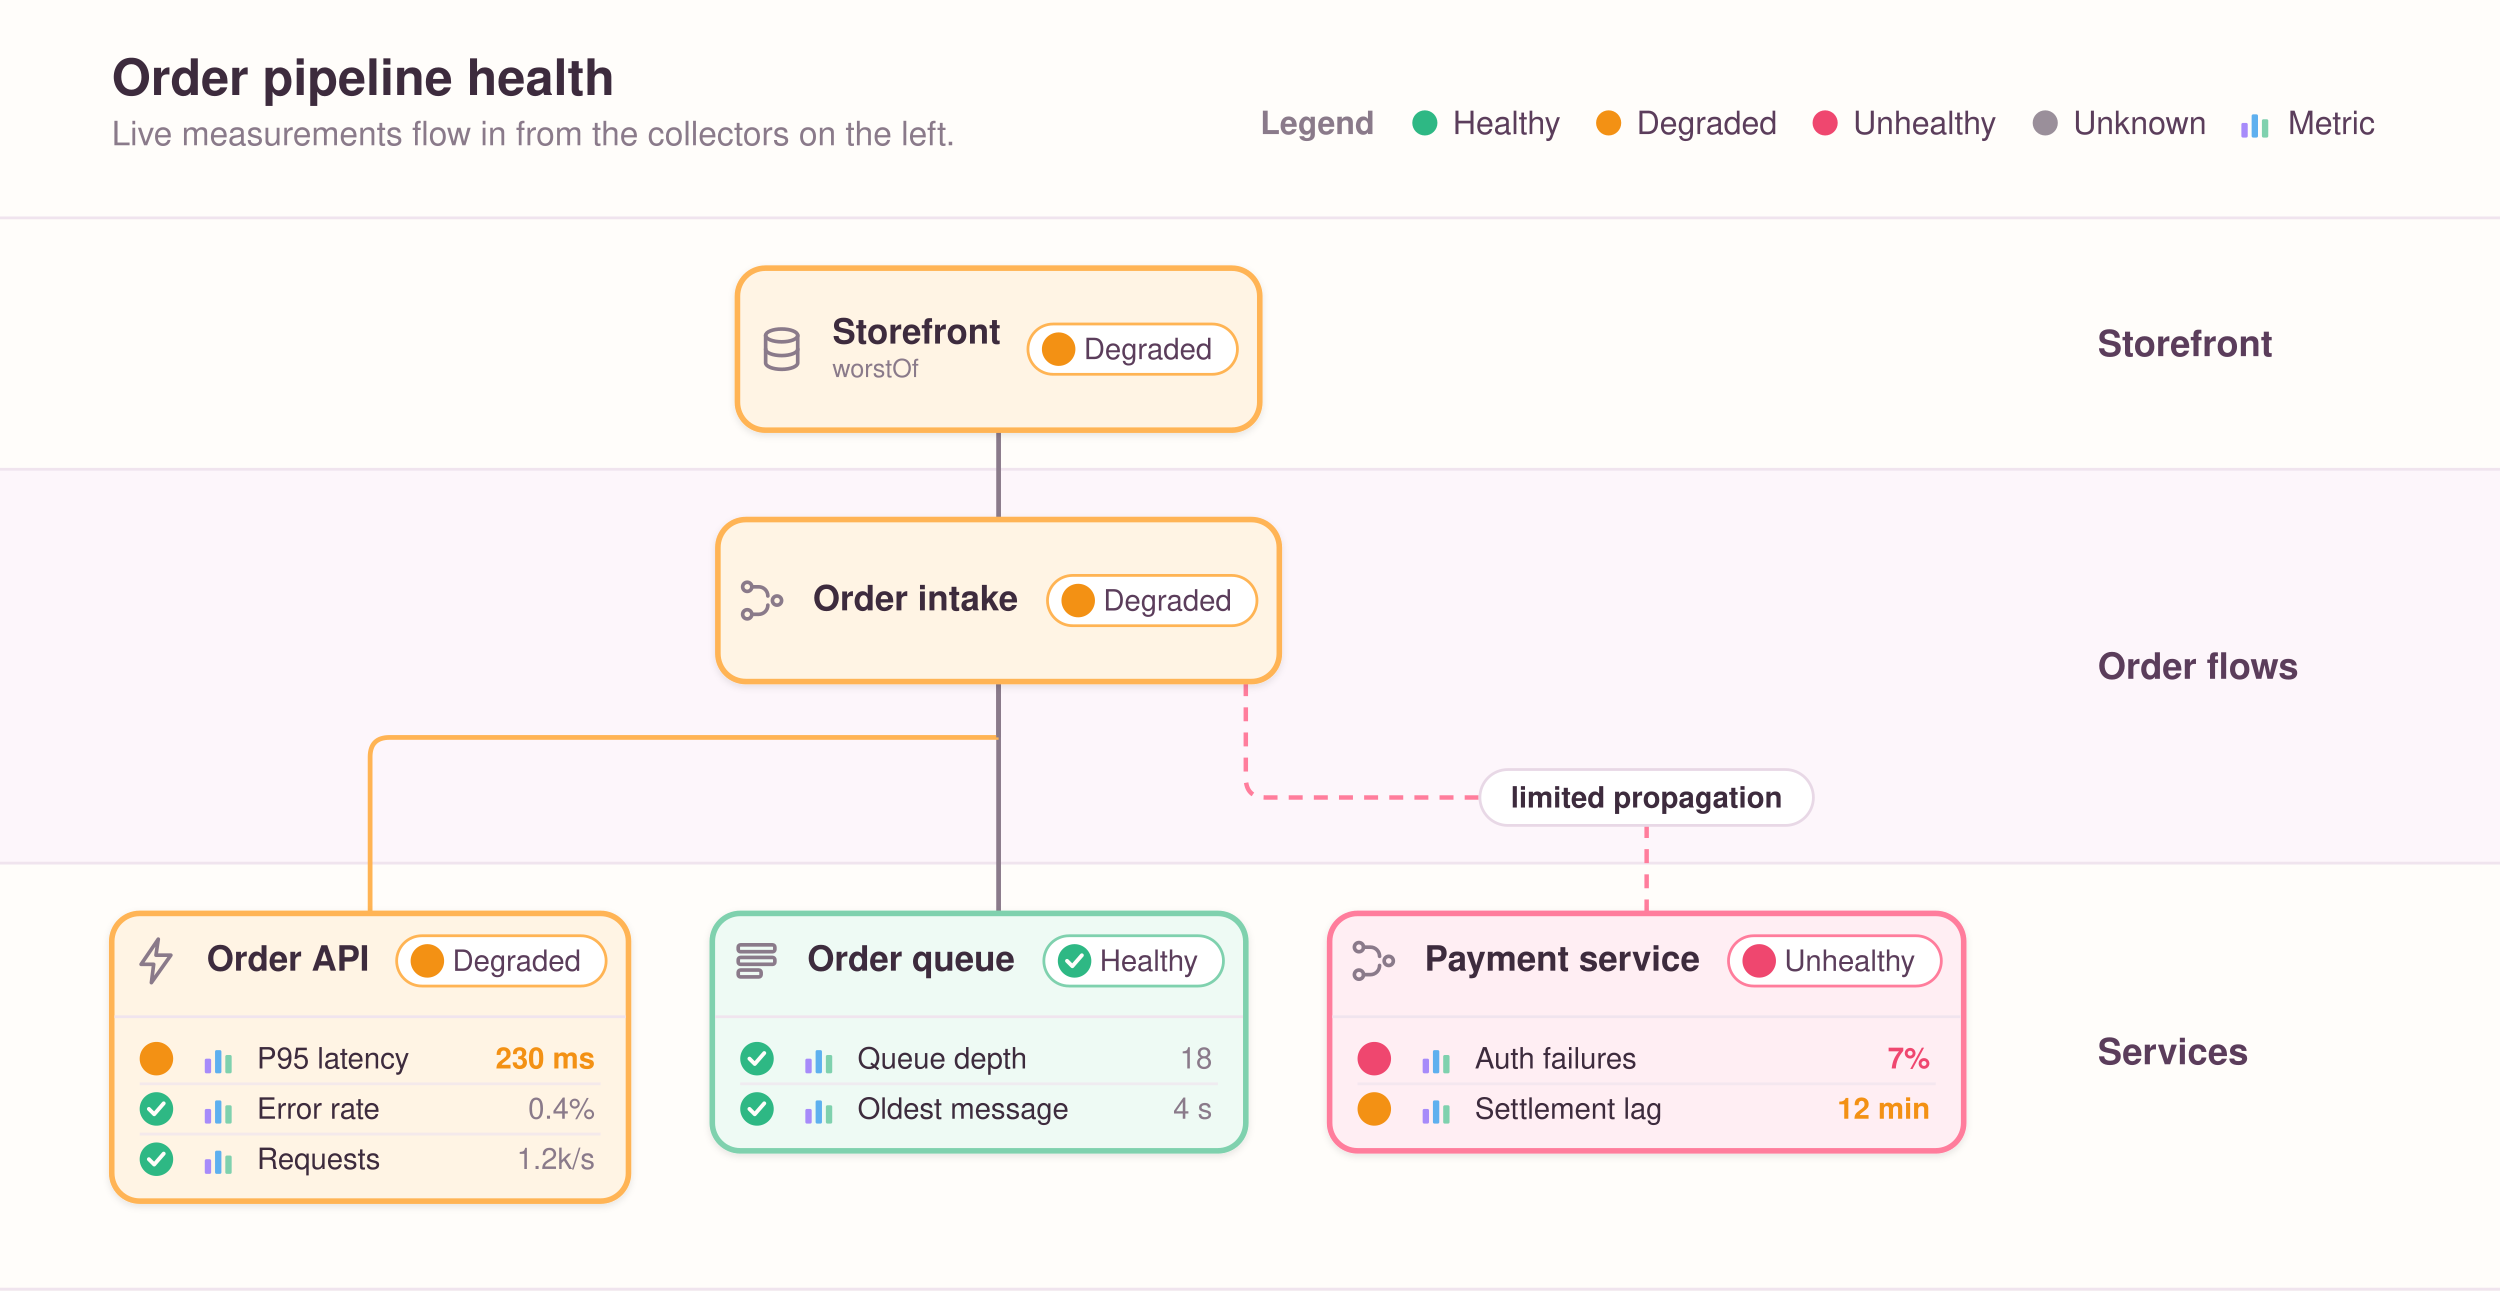
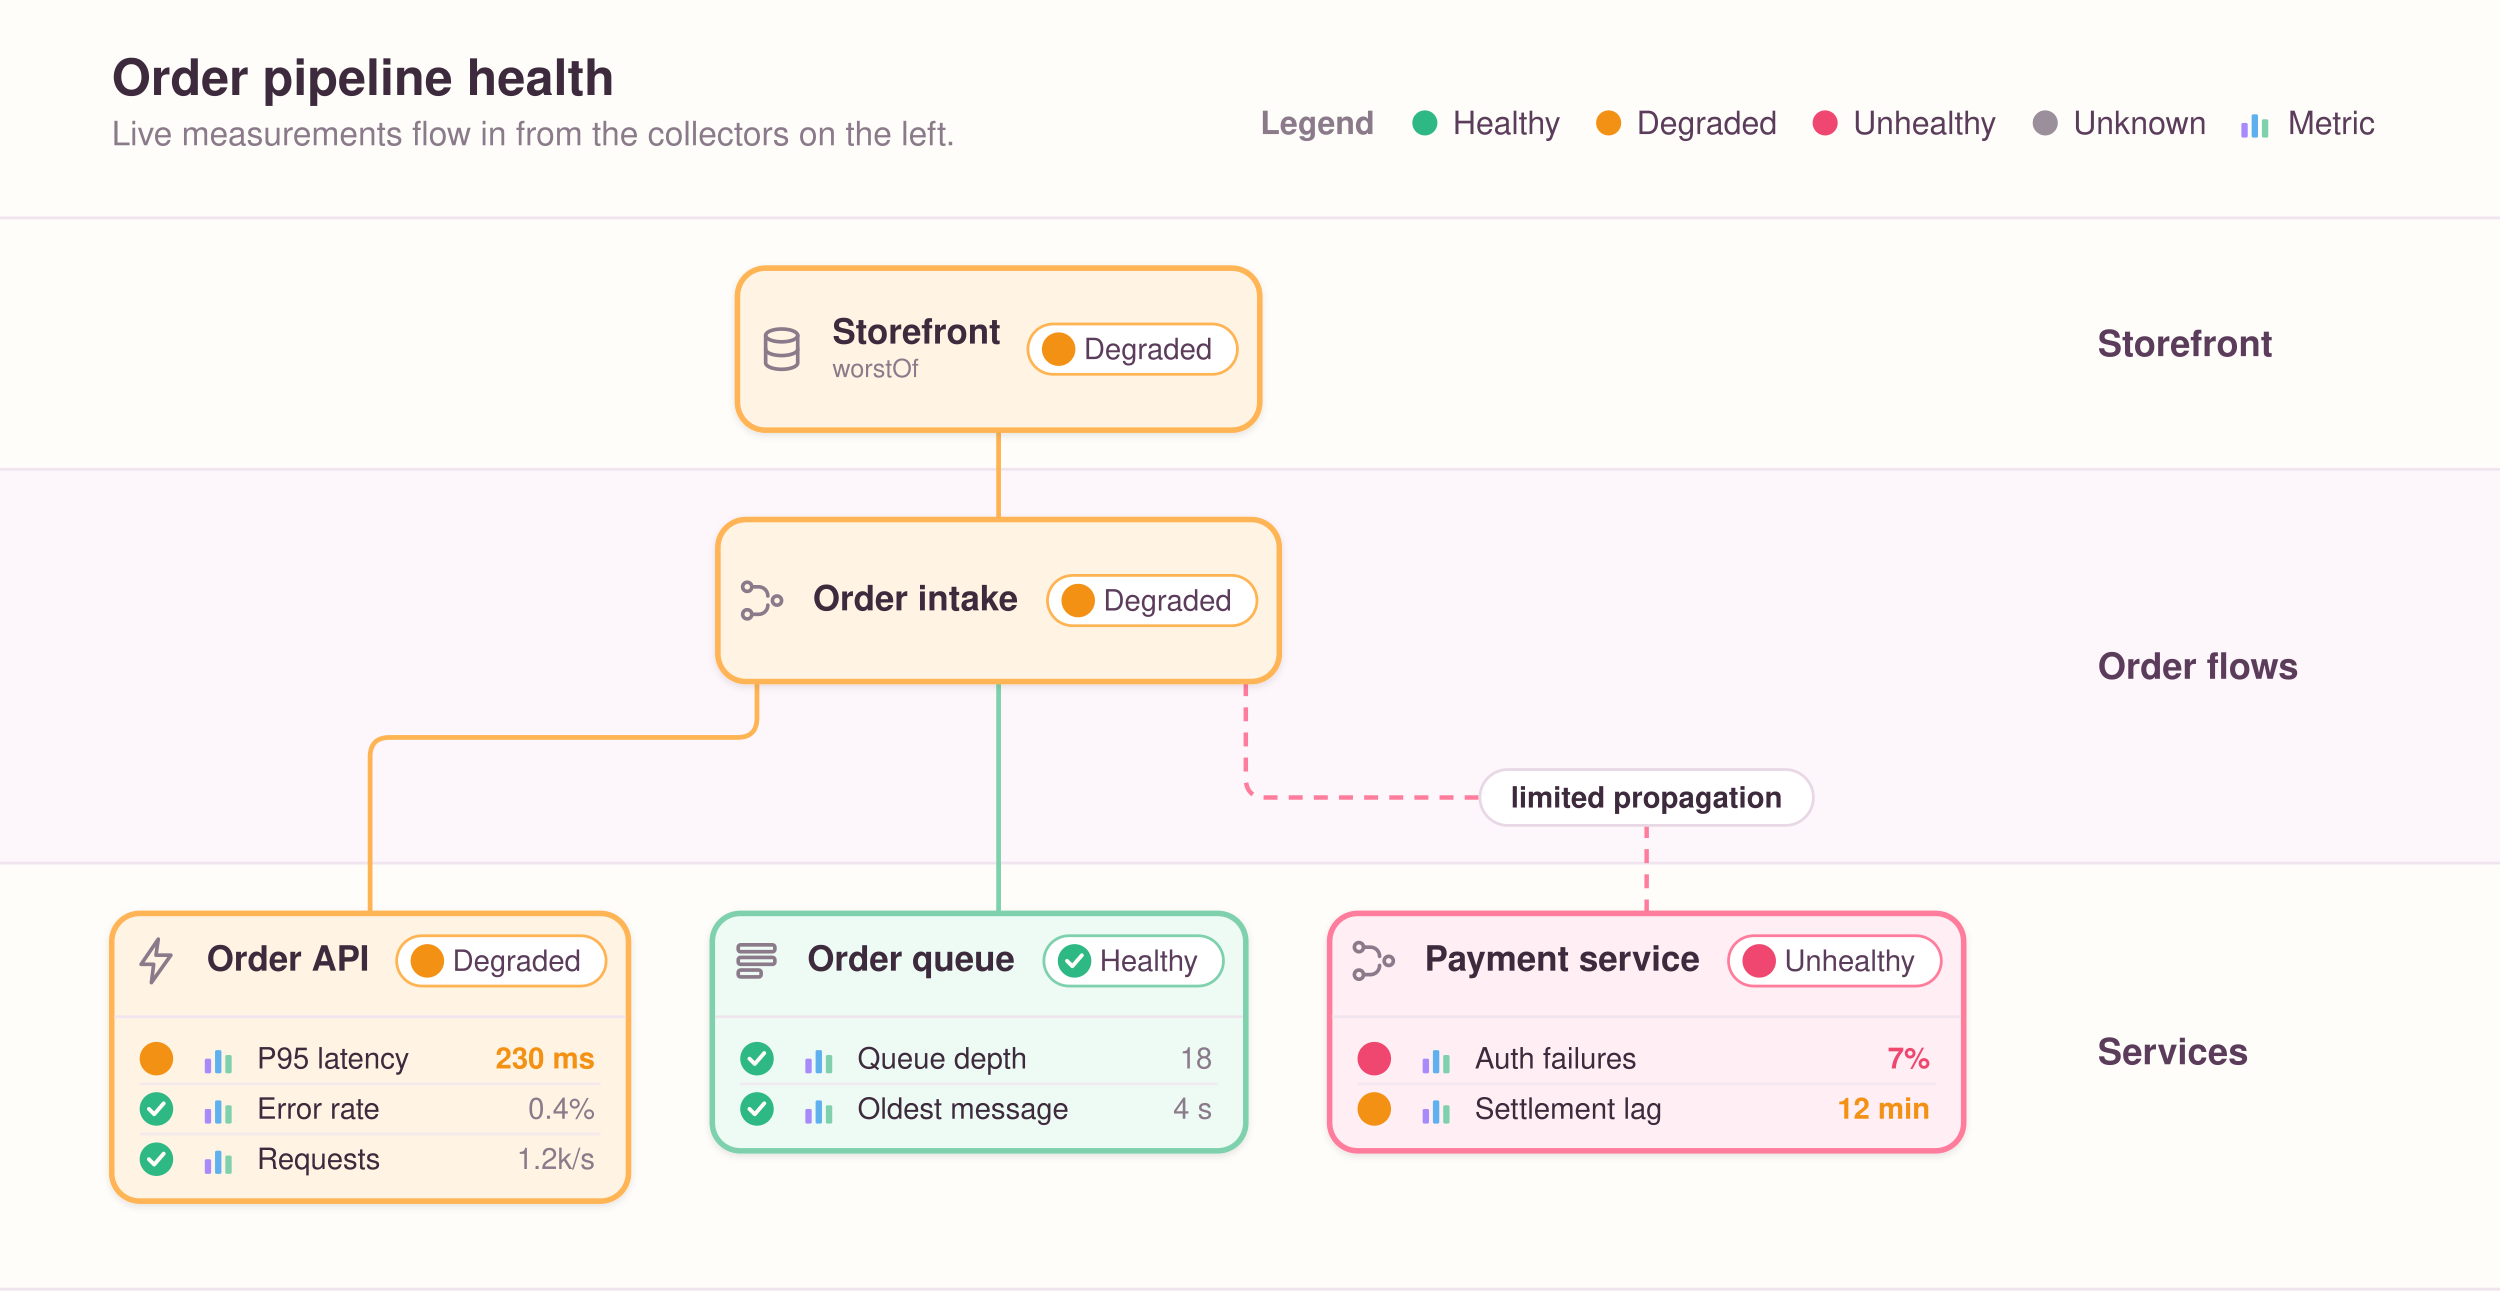
<svg xmlns="http://www.w3.org/2000/svg" width="895" height="462" viewBox="0 0 895 462" font-family="Segoe UI, -apple-system, BlinkMacSystemFont, Helvetica, Arial, sans-serif">
  <defs>
    <filter id="cs" x="-20%" y="-20%" width="140%" height="140%">
      <feDropShadow dx="0" dy="1" stdDeviation="1.3" flood-color="#000" flood-opacity="0.1" />
    </filter>
  </defs>
  <rect width="895" height="462" fill="#fffdfa" />
  <rect x="0" y="78.0" width="895" height="90.0" fill="#fffdfa" />
  <line x1="0" y1="78.0" x2="895" y2="78.0" stroke="#f0e4ee" />
  <text x="751.0" y="127.5" font-size="13" font-weight="700" fill="#5b3d5b">Storefront</text>
  <rect x="0" y="168.0" width="895" height="141.0" fill="#fdf6fb" />
  <line x1="0" y1="168.0" x2="895" y2="168.0" stroke="#f0e4ee" />
  <text x="751.0" y="243.0" font-size="13" font-weight="700" fill="#5b3d5b">Order flows</text>
  <rect x="0" y="309.0" width="895" height="135.0" fill="#fffdfa" />
  <line x1="0" y1="309.0" x2="895" y2="309.0" stroke="#f0e4ee" />
  <text x="751.0" y="381.0" font-size="13" font-weight="700" fill="#5b3d5b">Services</text>
  <line x1="0" y1="461.5" x2="895" y2="461.5" stroke="#f0e4ee" />
  <text x="40" y="34" font-size="18" font-weight="700" fill="#3d2b3d">Order pipeline health</text>
  <text x="40" y="52" font-size="12" fill="#8a7a8a">Live measurements flow in from the collectors on the left.</text>
  <text x="492.1" y="48" font-size="11.5" font-weight="600" fill="#8a7a8a" text-anchor="end">Legend</text>
  <circle cx="510.1" cy="44" r="4.5" fill="#2eb884" />
  <text x="520.1" y="48" font-size="11.5" fill="#5b3d5b">Healthy</text>
  <circle cx="575.9" cy="44" r="4.5" fill="#f39114" />
  <text x="585.9" y="48" font-size="11.5" fill="#5b3d5b">Degraded</text>
  <circle cx="653.4" cy="44" r="4.5" fill="#ef476f" />
  <text x="663.4" y="48" font-size="11.5" fill="#5b3d5b">Unhealthy</text>
  <circle cx="732.2" cy="44" r="4.5" fill="#9a8f9a" />
  <text x="742.2" y="48" font-size="11.5" fill="#5b3d5b">Unknown</text>
  <g transform="translate(801.1,37.0) scale(0.875)">
    <rect x="1.5" y="8" width="2.6" height="6" rx="0.6" fill="#a78bfa" />
    <rect x="5.7" y="4.5" width="2.6" height="9.5" rx="0.6" fill="#5eb0ef" />
    <rect x="9.9" y="6.5" width="2.6" height="7.5" rx="0.6" fill="#7fd1ae" />
  </g>
  <text x="819.1" y="48" font-size="11.5" fill="#5b3d5b">Metric</text>
  <g transform="translate(40.0,0)">
    <g fill="none" stroke-linecap="butt" stroke-linejoin="round">
-       <path d="M317.5 327.0 L317.5 244.0" stroke="#8a7a8a" stroke-width="1.7" />
-       <path d="M92.5 327.0 L92.5 271.0 Q92.5 264.0 99.5 264.0 L317.5 264.0" stroke="#ffb454" stroke-width="1.7" />
-       <path d="M317.5 264.0 L317.5 244.0" stroke="#8a7a8a" stroke-width="1.7" />
-       <path d="M317.5 186.0 L317.5 154.0" stroke="#8a7a8a" stroke-width="1.7" />
+       <path d="M317.5 327.0 L317.5 244.0" stroke="#7fd1ae" stroke-width="1.7" />
+       <path d="M92.5 327.0 L92.5 271.0 Q92.5 264.0 99.5 264.0 L224.0 264.0 Q231.0 264.0 231.0 257.0 L231.0 244.0" stroke="#ffb454" stroke-width="1.7" />
+       <path d="M317.5 186.0 L317.5 154.0" stroke="#ffb454" stroke-width="1.7" />
      <path d="M549.5 327.0 L549.5 292.5 Q549.5 285.5 542.5 285.5 L413.0 285.5 Q406.0 285.5 406.0 278.5 L406.0 244.0" stroke="#ff7d9c" stroke-width="1.6" stroke-dasharray="5 4" />
    </g>
    <g stroke="none">
      <rect x="489.8" y="275.5" width="119.4" height="20" rx="10" fill="#ffffff" stroke="#e8d8e6" stroke-width="1" />
      <text x="549.5" y="289.1" font-size="10.5" font-weight="600" fill="#3d2b3d" text-anchor="middle">limited propagation</text>
    </g>
    <g filter="url(#cs)">
      <rect x="0.0" y="327.0" width="185" height="103" rx="10" fill="#fff4e4" stroke="#ffb454" stroke-width="2" />
    </g>
    <g transform="translate(6.0,334.16) scale(0.82)">
      <path d="M13 2.5 5.5 13.5H11l-1 8 8.5-12H12z" fill="none" stroke="#8a7a8a" stroke-width="1.6" stroke-linecap="round" stroke-linejoin="round" />
    </g>
    <text x="34.0" y="347.5" font-size="12.5" font-weight="600" fill="#3d2b3d">Order API</text>
    <rect x="102.0" y="335.00" width="75.0" height="18" rx="9" fill="#ffffff" stroke="#ffb454" stroke-width="1" />
    <circle cx="113.0" cy="344.0" r="6" fill="#f39114" />
    <text x="122.0" y="347.57" font-size="10.5" fill="#5b3d5b">Degraded</text>
    <line x1="1.0" y1="364.0" x2="184.0" y2="364.0" stroke="#f0e4ee" />
    <circle cx="16.0" cy="379.0" r="6" fill="#f39114" />
    <g transform="translate(32.0,372.0) scale(0.875)">
      <rect x="1.5" y="8" width="2.6" height="6" rx="0.6" fill="#a78bfa" />
      <rect x="5.7" y="4.5" width="2.6" height="9.5" rx="0.6" fill="#5eb0ef" />
      <rect x="9.9" y="6.5" width="2.6" height="7.5" rx="0.6" fill="#7fd1ae" />
    </g>
    <text x="52.0" y="382.5" font-size="10.5" fill="#3d2b3d">P95 latency</text>
    <text x="173.0" y="382.5" font-size="10.5" font-weight="600" fill="#f39114" text-anchor="end">230 ms</text>
    <line x1="10.0" y1="388.0" x2="175.0" y2="388.0" stroke="#f0e4ee" stroke-opacity="0.7" />
    <circle cx="16.0" cy="397.0" r="6" fill="#2eb884" />
    <path d="M13.3 397.0 l1.9 1.9 l3.4 -3.9" fill="none" stroke="#fffdfa" stroke-width="1.4" stroke-linecap="round" stroke-linejoin="round" />
    <g transform="translate(32.0,390.0) scale(0.875)">
      <rect x="1.5" y="8" width="2.6" height="6" rx="0.6" fill="#a78bfa" />
      <rect x="5.7" y="4.5" width="2.6" height="9.5" rx="0.6" fill="#5eb0ef" />
      <rect x="9.9" y="6.5" width="2.6" height="7.5" rx="0.6" fill="#7fd1ae" />
    </g>
    <text x="52.0" y="400.5" font-size="10.5" fill="#3d2b3d">Error rate</text>
    <text x="173.0" y="400.5" font-size="10.5" font-weight="400" fill="#8a7a8a" text-anchor="end">0.4%</text>
    <line x1="10.0" y1="406.0" x2="175.0" y2="406.0" stroke="#f0e4ee" stroke-opacity="0.7" />
    <circle cx="16.0" cy="415.0" r="6" fill="#2eb884" />
    <path d="M13.3 415.0 l1.9 1.9 l3.4 -3.9" fill="none" stroke="#fffdfa" stroke-width="1.4" stroke-linecap="round" stroke-linejoin="round" />
    <g transform="translate(32.0,408.0) scale(0.875)">
      <rect x="1.5" y="8" width="2.6" height="6" rx="0.6" fill="#a78bfa" />
      <rect x="5.7" y="4.5" width="2.6" height="9.5" rx="0.6" fill="#5eb0ef" />
      <rect x="9.9" y="6.5" width="2.6" height="7.5" rx="0.6" fill="#7fd1ae" />
    </g>
    <text x="52.0" y="418.5" font-size="10.5" fill="#3d2b3d">Requests</text>
    <text x="173.0" y="418.5" font-size="10.5" font-weight="400" fill="#8a7a8a" text-anchor="end">1.2k/s</text>
    <g filter="url(#cs)">
      <rect x="215.0" y="327.0" width="191" height="85" rx="10" fill="#eefaf4" stroke="#7fd1ae" stroke-width="2" />
    </g>
    <g transform="translate(221.0,334.16) scale(0.82)">
      <rect x="4" y="5" width="16" height="3" rx="1" fill="none" stroke="#8a7a8a" stroke-width="1.6" stroke-linecap="round" stroke-linejoin="round" />
      <rect x="4" y="10.5" width="16" height="3" rx="1" fill="none" stroke="#8a7a8a" stroke-width="1.6" stroke-linecap="round" stroke-linejoin="round" />
      <rect x="4" y="16" width="10" height="3" rx="1" fill="none" stroke="#8a7a8a" stroke-width="1.6" stroke-linecap="round" stroke-linejoin="round" />
    </g>
    <text x="249.0" y="347.5" font-size="12.5" font-weight="600" fill="#3d2b3d">Order queue</text>
    <rect x="333.7" y="335.00" width="64.3" height="18" rx="9" fill="#ffffff" stroke="#7fd1ae" stroke-width="1" />
    <circle cx="344.7" cy="344.0" r="6" fill="#2eb884" />
    <path d="M342.0 344.0 l1.9 1.9 l3.4 -3.9" fill="none" stroke="#fffdfa" stroke-width="1.4" stroke-linecap="round" stroke-linejoin="round" />
    <text x="353.7" y="347.57" font-size="10.5" fill="#5b3d5b">Healthy</text>
    <line x1="216.0" y1="364.0" x2="405.0" y2="364.0" stroke="#f0e4ee" />
    <circle cx="231.0" cy="379.0" r="6" fill="#2eb884" />
    <path d="M228.3 379.0 l1.9 1.9 l3.4 -3.9" fill="none" stroke="#fffdfa" stroke-width="1.4" stroke-linecap="round" stroke-linejoin="round" />
    <g transform="translate(247.0,372.0) scale(0.875)">
      <rect x="1.5" y="8" width="2.6" height="6" rx="0.6" fill="#a78bfa" />
      <rect x="5.7" y="4.5" width="2.6" height="9.5" rx="0.6" fill="#5eb0ef" />
      <rect x="9.9" y="6.5" width="2.6" height="7.5" rx="0.6" fill="#7fd1ae" />
    </g>
    <text x="267.0" y="382.5" font-size="10.5" fill="#3d2b3d">Queue depth</text>
    <text x="394.0" y="382.5" font-size="10.5" font-weight="400" fill="#8a7a8a" text-anchor="end">18</text>
    <line x1="225.0" y1="388.0" x2="396.0" y2="388.0" stroke="#f0e4ee" stroke-opacity="0.7" />
    <circle cx="231.0" cy="397.0" r="6" fill="#2eb884" />
    <path d="M228.3 397.0 l1.9 1.9 l3.4 -3.9" fill="none" stroke="#fffdfa" stroke-width="1.4" stroke-linecap="round" stroke-linejoin="round" />
    <g transform="translate(247.0,390.0) scale(0.875)">
      <rect x="1.5" y="8" width="2.6" height="6" rx="0.6" fill="#a78bfa" />
      <rect x="5.7" y="4.5" width="2.6" height="9.5" rx="0.6" fill="#5eb0ef" />
      <rect x="9.9" y="6.5" width="2.6" height="7.5" rx="0.6" fill="#7fd1ae" />
    </g>
    <text x="267.0" y="400.5" font-size="10.5" fill="#3d2b3d">Oldest message</text>
    <text x="394.0" y="400.5" font-size="10.5" font-weight="400" fill="#8a7a8a" text-anchor="end">4 s</text>
    <g filter="url(#cs)">
      <rect x="436.0" y="327.0" width="227" height="85" rx="10" fill="#ffeef3" stroke="#ff7d9c" stroke-width="2" />
    </g>
    <g transform="translate(442.0,334.16) scale(0.82)">
      <circle cx="5.5" cy="6" r="2" fill="none" stroke="#8a7a8a" stroke-width="1.6" stroke-linecap="round" stroke-linejoin="round" />
      <circle cx="5.5" cy="18" r="2" fill="none" stroke="#8a7a8a" stroke-width="1.6" stroke-linecap="round" stroke-linejoin="round" />
      <circle cx="18.5" cy="12" r="2" fill="none" stroke="#8a7a8a" stroke-width="1.6" stroke-linecap="round" stroke-linejoin="round" />
      <path d="M7.5 6h3a4 4 0 0 1 4 4M7.5 18h3a4 4 0 0 0 4-4" fill="none" stroke="#8a7a8a" stroke-width="1.6" stroke-linecap="round" stroke-linejoin="round" />
    </g>
    <text x="470.0" y="347.5" font-size="12.5" font-weight="600" fill="#3d2b3d">Payment service</text>
    <rect x="578.8" y="335.00" width="76.2" height="18" rx="9" fill="#ffffff" stroke="#ff7d9c" stroke-width="1" />
    <circle cx="589.8" cy="344.0" r="6" fill="#ef476f" />
    <text x="598.8" y="347.57" font-size="10.5" fill="#5b3d5b">Unhealthy</text>
    <line x1="437.0" y1="364.0" x2="662.0" y2="364.0" stroke="#f0e4ee" />
    <circle cx="452.0" cy="379.0" r="6" fill="#ef476f" />
    <g transform="translate(468.0,372.0) scale(0.875)">
      <rect x="1.5" y="8" width="2.6" height="6" rx="0.6" fill="#a78bfa" />
      <rect x="5.7" y="4.5" width="2.6" height="9.5" rx="0.6" fill="#5eb0ef" />
      <rect x="9.9" y="6.5" width="2.6" height="7.5" rx="0.6" fill="#7fd1ae" />
    </g>
    <text x="488.0" y="382.5" font-size="10.5" fill="#3d2b3d">Auth failures</text>
    <text x="651.0" y="382.5" font-size="10.5" font-weight="600" fill="#ef476f" text-anchor="end">7%</text>
    <line x1="446.0" y1="388.0" x2="653.0" y2="388.0" stroke="#f0e4ee" stroke-opacity="0.7" />
    <circle cx="452.0" cy="397.0" r="6" fill="#f39114" />
    <g transform="translate(468.0,390.0) scale(0.875)">
      <rect x="1.5" y="8" width="2.6" height="6" rx="0.6" fill="#a78bfa" />
      <rect x="5.7" y="4.5" width="2.6" height="9.5" rx="0.6" fill="#5eb0ef" />
      <rect x="9.9" y="6.5" width="2.6" height="7.5" rx="0.6" fill="#7fd1ae" />
    </g>
    <text x="488.0" y="400.5" font-size="10.5" fill="#3d2b3d">Settlement lag</text>
    <text x="651.0" y="400.5" font-size="10.5" font-weight="600" fill="#f39114" text-anchor="end">12 min</text>
    <g filter="url(#cs)">
      <rect x="217.0" y="186.0" width="201" height="58" rx="10" fill="#fff4e4" stroke="#ffb454" stroke-width="2" />
    </g>
    <g transform="translate(223.0,205.16) scale(0.82)">
      <circle cx="5.5" cy="6" r="2" fill="none" stroke="#8a7a8a" stroke-width="1.6" stroke-linecap="round" stroke-linejoin="round" />
      <circle cx="5.5" cy="18" r="2" fill="none" stroke="#8a7a8a" stroke-width="1.6" stroke-linecap="round" stroke-linejoin="round" />
      <circle cx="18.5" cy="12" r="2" fill="none" stroke="#8a7a8a" stroke-width="1.6" stroke-linecap="round" stroke-linejoin="round" />
      <path d="M7.5 6h3a4 4 0 0 1 4 4M7.5 18h3a4 4 0 0 0 4-4" fill="none" stroke="#8a7a8a" stroke-width="1.6" stroke-linecap="round" stroke-linejoin="round" />
    </g>
    <text x="251.0" y="218.5" font-size="12.5" font-weight="600" fill="#3d2b3d">Order intake</text>
    <rect x="335.0" y="206.00" width="75.0" height="18" rx="9" fill="#ffffff" stroke="#ffb454" stroke-width="1" />
    <circle cx="346.0" cy="215.0" r="6" fill="#f39114" />
    <text x="355.0" y="218.57" font-size="10.5" fill="#5b3d5b">Degraded</text>
    <g filter="url(#cs)">
      <rect x="224.0" y="96.0" width="187" height="58" rx="10" fill="#fff4e4" stroke="#ffb454" stroke-width="2" />
    </g>
    <g transform="translate(230.0,115.16) scale(0.82)">
      <ellipse cx="12" cy="6" rx="7" ry="2.8" fill="none" stroke="#8a7a8a" stroke-width="1.6" stroke-linecap="round" stroke-linejoin="round" />
      <path d="M5 6v12c0 1.55 3.13 2.8 7 2.8s7-1.25 7-2.8V6" fill="none" stroke="#8a7a8a" stroke-width="1.6" stroke-linecap="round" stroke-linejoin="round" />
      <path d="M5 12c0 1.55 3.13 2.8 7 2.8s7-1.25 7-2.8" fill="none" stroke="#8a7a8a" stroke-width="1.6" stroke-linecap="round" stroke-linejoin="round" />
    </g>
    <text x="258.0" y="123.0" font-size="12.5" font-weight="600" fill="#3d2b3d">Storefront</text>
    <text x="258.0" y="135.0" font-size="9" fill="#8a7a8a">worstOf</text>
    <rect x="328.0" y="116.00" width="75.0" height="18" rx="9" fill="#ffffff" stroke="#ffb454" stroke-width="1" />
    <circle cx="339.0" cy="125.0" r="6" fill="#f39114" />
    <text x="348.0" y="128.57" font-size="10.5" fill="#5b3d5b">Degraded</text>
  </g>
</svg>
